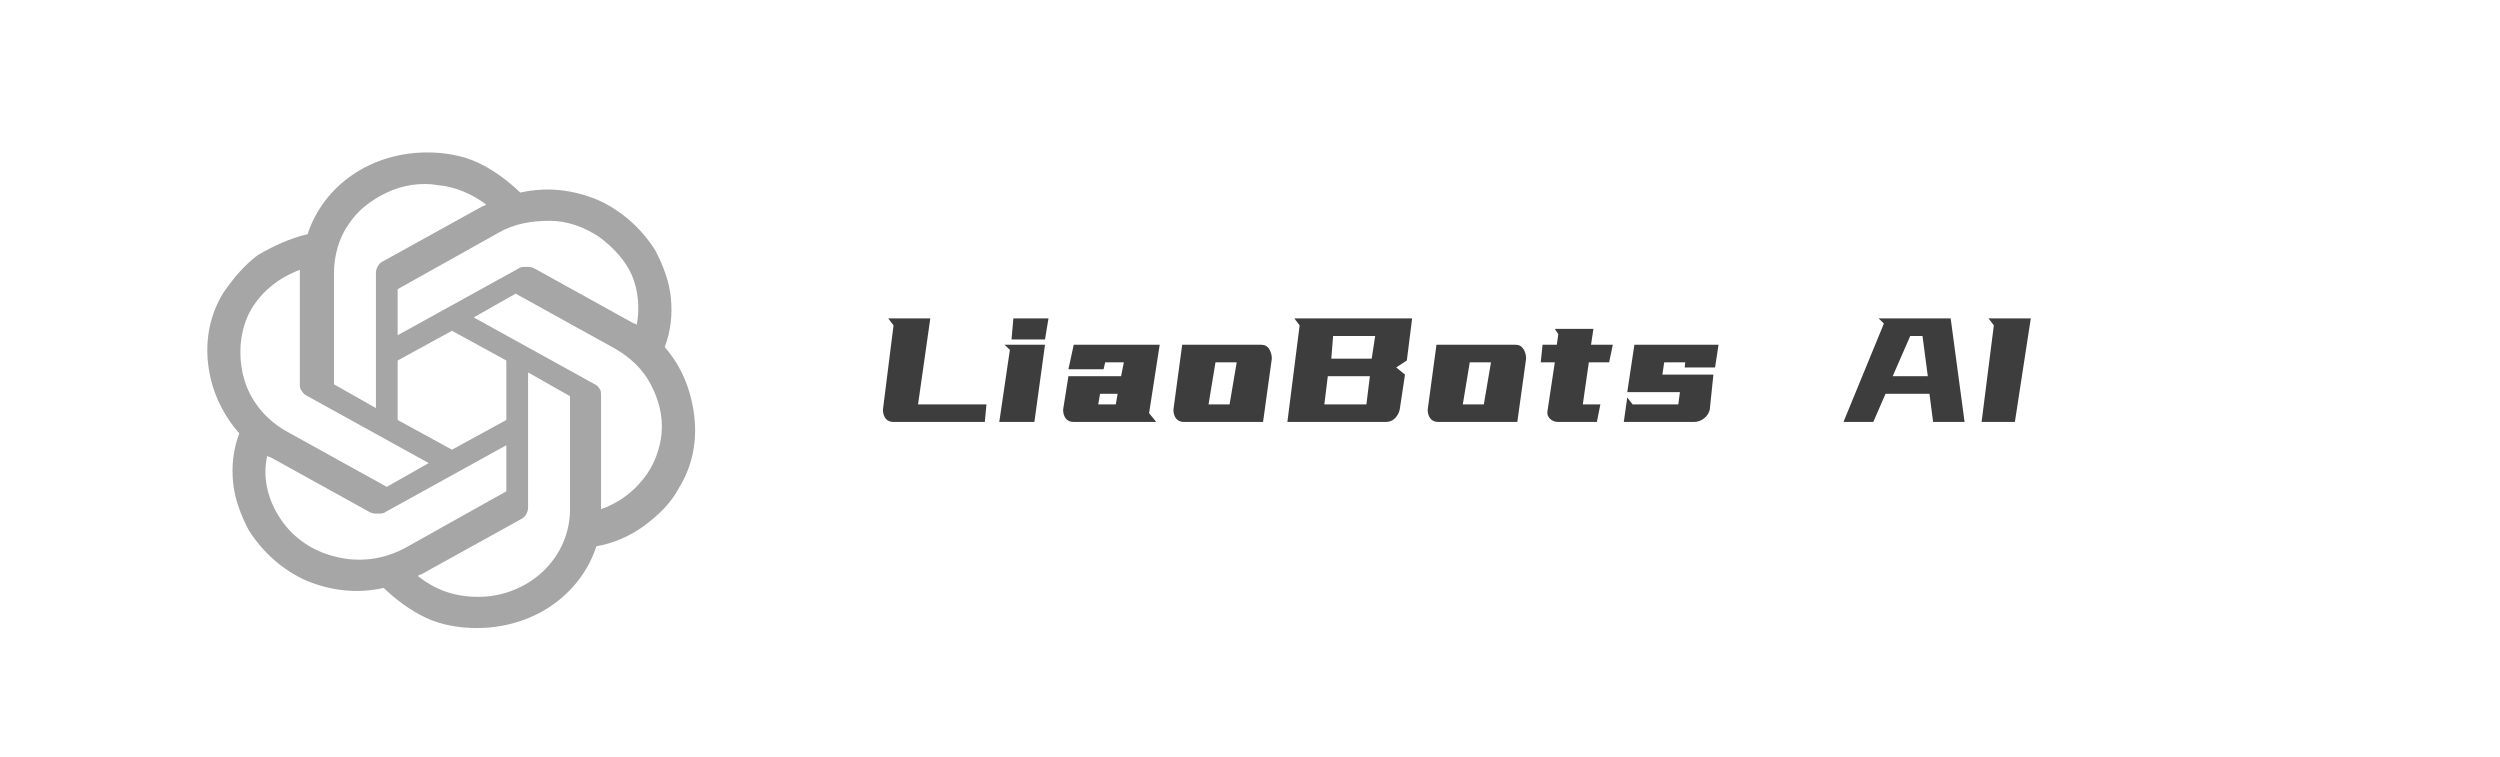
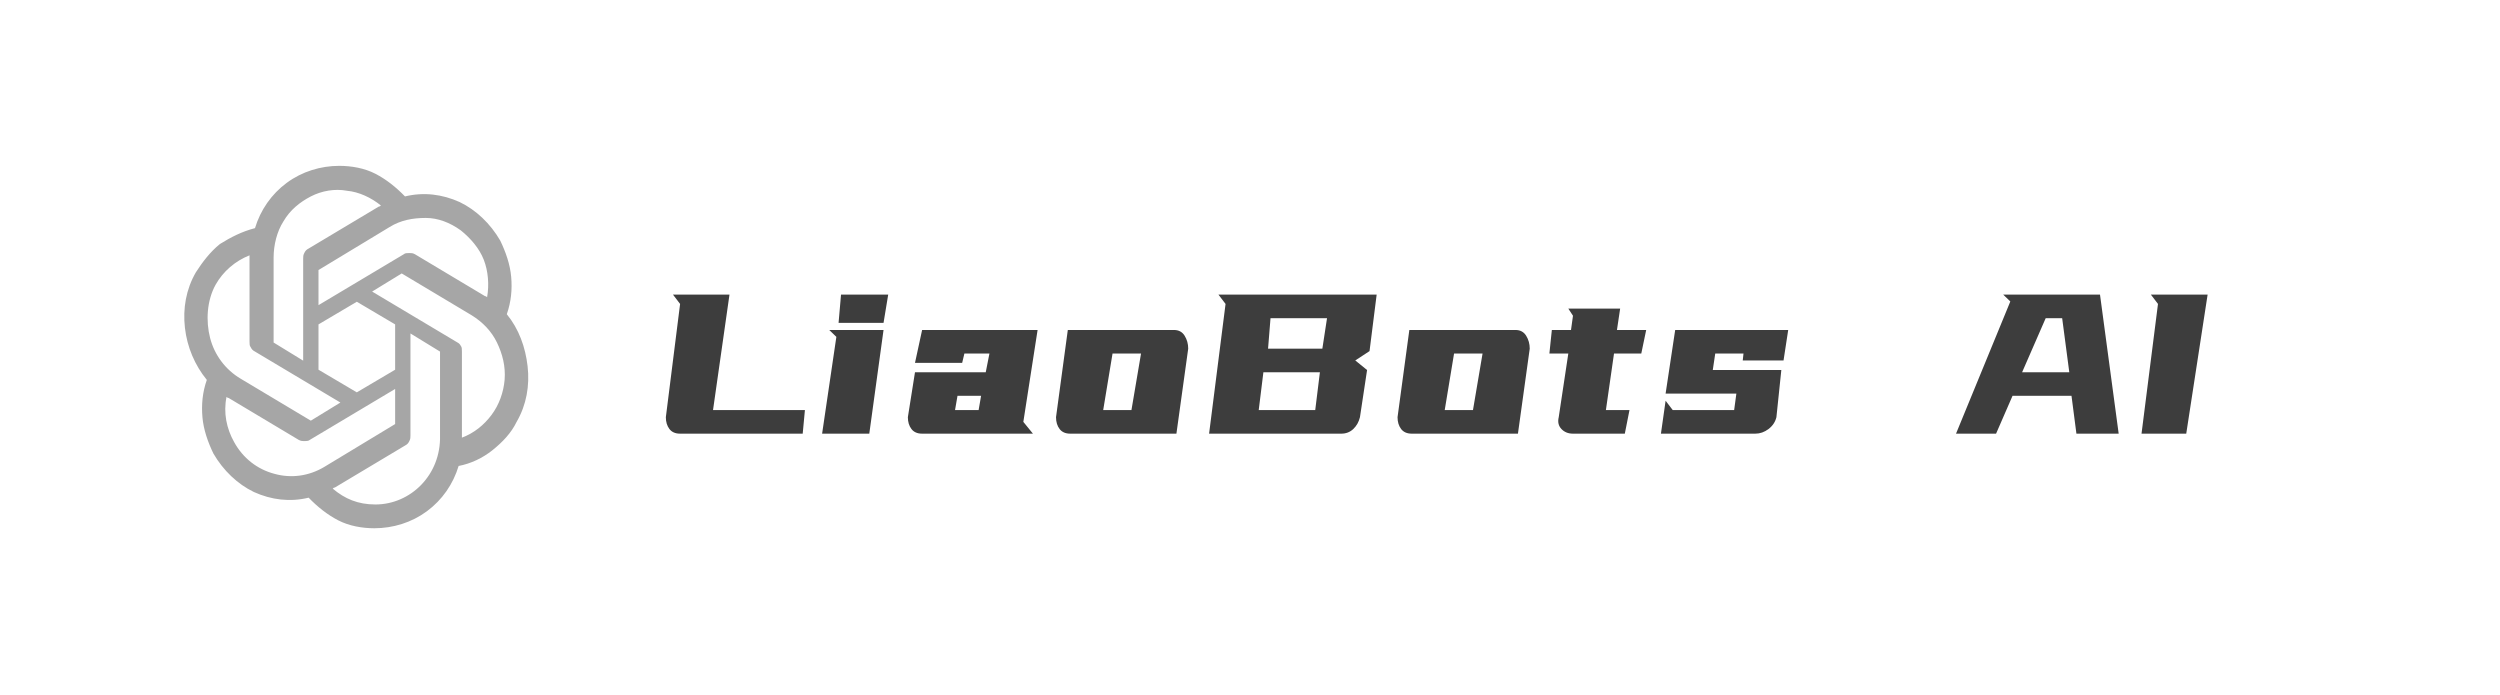
- <svg xmlns="http://www.w3.org/2000/svg" fill="none" version="1.1" width="410" height="124" viewBox="0 0 410 124">
+ <svg xmlns="http://www.w3.org/2000/svg" fill="none" version="1.1" width="407" height="113" viewBox="0 0 407 113">
  <defs>
    <clipPath id="master_svg0_6_16">
-       <rect x="0" y="0" width="410" height="124" rx="24" />
+       <rect x="0" y="0" width="407" height="113" rx="24" />
    </clipPath>
  </defs>
  <g clip-path="url(#master_svg0_6_16)">
    <g>
-       <path d="M109.011,56.931C110.03,54.25,110.284,51.569,110.03,48.888C109.775,46.206,108.757,43.525,107.484,41.087C105.192,37.431,101.882,34.506,98.062,32.8C93.988,31.094,89.66,30.606,85.331,31.581C83.294,29.631,81.002,27.925,78.456,26.706C75.91,25.488,72.854,25,70.053,25C65.725,25,61.396,26.219,57.831,28.656C54.266,31.094,51.72,34.506,50.447,38.406C47.391,39.138,44.845,40.356,42.299,41.819C40.007,43.525,38.225,45.719,36.697,47.913C34.405,51.569,33.642,55.712,34.151,59.856C34.66,64,36.442,67.9,39.243,71.069C38.225,73.75,37.97,76.431,38.225,79.112C38.479,81.794,39.498,84.475,40.771,86.912C43.063,90.569,46.373,93.494,50.192,95.2C54.266,96.906,58.595,97.394,62.924,96.419C64.961,98.369,67.252,100.075,69.799,101.294C72.345,102.513,75.4,103,78.201,103C82.53,103,86.859,101.781,90.423,99.344C93.988,96.906,96.535,93.494,97.808,89.594C100.609,89.106,103.409,87.888,105.701,86.181C107.993,84.475,110.03,82.525,111.303,80.088C113.595,76.431,114.358,72.287,113.849,68.144C113.34,64,111.812,60.1,109.011,56.931ZM78.456,97.881C74.382,97.881,71.326,96.662,68.525,94.469Q68.78,94.225,69.035,94.225L85.331,85.206C85.84,84.963,86.095,84.719,86.349,84.231C86.604,83.744,86.604,83.5,86.604,83.013L86.604,61.075L93.479,64.975L93.479,83.013C93.734,91.544,86.604,97.881,78.456,97.881ZM45.609,84.475C43.827,81.55,43.063,78.138,43.827,74.725Q44.081,74.969,44.336,74.969L60.632,83.987C61.141,84.231,61.396,84.231,61.905,84.231C62.414,84.231,62.924,84.231,63.178,83.987L83.039,73.019L83.039,80.575L66.489,89.838C62.924,91.787,58.85,92.275,55.03,91.3C50.956,90.325,47.646,87.888,45.609,84.475ZM41.28,50.594C43.063,47.669,45.864,45.475,49.174,44.256L49.174,44.744L49.174,62.781C49.174,63.269,49.174,63.756,49.428,64C49.683,64.487,49.938,64.731,50.447,64.975L70.308,75.944L63.433,79.844L47.137,70.825C43.572,68.875,41.026,65.706,40.007,62.05C38.989,58.394,39.243,54.006,41.28,50.594ZM97.553,63.025L77.692,52.056L84.567,48.156L100.863,57.175C103.409,58.638,105.447,60.587,106.72,63.025C107.993,65.463,108.757,68.144,108.502,71.069C108.247,73.75,107.229,76.431,105.447,78.625C103.664,80.819,101.373,82.525,98.572,83.5L98.572,64.975C98.572,64.487,98.572,64,98.317,63.756Q98.062,63.269,97.553,63.025ZM104.428,53.275Q104.173,53.031,103.919,53.031L87.623,44.013C87.113,43.769,86.859,43.769,86.349,43.769C85.84,43.769,85.331,43.769,85.076,44.013L65.215,54.981L65.215,47.425L81.766,38.163C84.312,36.7,87.113,36.212,90.169,36.212C92.97,36.212,95.771,37.188,98.317,38.894C100.609,40.6,102.646,42.794,103.664,45.231C104.683,47.669,104.937,50.594,104.428,53.275ZM61.651,66.925L54.776,63.025L54.776,44.744C54.776,42.062,55.54,39.138,57.067,36.944C58.595,34.506,60.887,32.8,63.433,31.581C65.979,30.363,69.035,29.875,71.836,30.363C74.636,30.606,77.438,31.825,79.729,33.531Q79.475,33.775,79.22,33.775L62.924,42.794C62.414,43.038,62.16,43.281,61.905,43.769C61.651,44.256,61.651,44.5,61.651,44.987L61.651,66.925ZM65.215,59.125L74.127,54.25L83.039,59.125L83.039,68.875L74.127,73.75L65.215,68.875L65.215,59.125Z" fill="#A6A6A6" fill-opacity="1" style="mix-blend-mode:passthrough" />
+       <path d="M82.508,51.153C83.221,49.125,83.399,47.097,83.221,45.069C83.043,43.041,82.33,41.013,81.439,39.169C79.834,36.403,77.517,34.191,74.844,32.9C71.992,31.609,68.962,31.241,65.932,31.978C64.506,30.503,62.902,29.212,61.119,28.291C59.337,27.369,57.198,27,55.237,27C52.207,27,49.177,27.922,46.682,29.766C44.186,31.609,42.404,34.191,41.513,37.141C39.374,37.694,37.592,38.616,35.809,39.722C34.205,41.013,32.957,42.672,31.888,44.331C30.284,47.097,29.749,50.231,30.106,53.366C30.462,56.5,31.71,59.45,33.67,61.847C32.957,63.875,32.779,65.903,32.957,67.931C33.136,69.959,33.849,71.987,34.74,73.831C36.344,76.597,38.661,78.809,41.335,80.1C44.186,81.391,47.216,81.759,50.247,81.022C51.672,82.497,53.277,83.787,55.059,84.709C56.841,85.631,58.98,86,60.941,86C63.971,86,67.001,85.078,69.496,83.234C71.992,81.391,73.774,78.809,74.665,75.859C76.626,75.491,78.587,74.569,80.191,73.278C81.795,71.987,83.221,70.513,84.112,68.669C85.716,65.903,86.251,62.769,85.894,59.634C85.538,56.5,84.469,53.55,82.508,51.153ZM61.119,82.128C58.267,82.128,56.129,81.206,54.168,79.547Q54.346,79.362,54.524,79.362L65.932,72.541C66.288,72.356,66.466,72.172,66.645,71.803C66.823,71.434,66.823,71.25,66.823,70.881L66.823,54.288L71.635,57.237L71.635,70.881C71.814,77.334,66.823,82.128,61.119,82.128ZM38.126,71.987C36.879,69.775,36.344,67.194,36.879,64.612Q37.057,64.797,37.235,64.797L48.642,71.619C48.999,71.803,49.177,71.803,49.534,71.803C49.89,71.803,50.247,71.803,50.425,71.619L64.328,63.322L64.328,69.037L52.742,76.044C50.247,77.519,47.395,77.888,44.721,77.15C41.869,76.412,39.552,74.569,38.126,71.987ZM35.096,46.359C36.344,44.147,38.305,42.487,40.622,41.566L40.622,41.934L40.622,55.578C40.622,55.947,40.622,56.316,40.8,56.5C40.978,56.869,41.156,57.053,41.513,57.237L55.416,65.534L50.603,68.484L39.196,61.663C36.7,60.188,34.918,57.791,34.205,55.025C33.492,52.259,33.67,48.941,35.096,46.359ZM74.487,55.763L60.584,47.466L65.397,44.516L76.804,51.337C78.587,52.444,80.013,53.919,80.904,55.763C81.795,57.606,82.33,59.634,82.151,61.847C81.973,63.875,81.26,65.903,80.013,67.562C78.765,69.222,77.161,70.513,75.2,71.25L75.2,57.237C75.2,56.869,75.2,56.5,75.022,56.316Q74.844,55.947,74.487,55.763ZM79.3,48.388Q79.121,48.203,78.943,48.203L67.536,41.381C67.179,41.197,67.001,41.197,66.645,41.197C66.288,41.197,65.932,41.197,65.753,41.381L51.851,49.678L51.851,43.962L63.436,36.956C65.219,35.85,67.179,35.481,69.318,35.481C71.279,35.481,73.239,36.219,75.022,37.509C76.626,38.8,78.052,40.459,78.765,42.303C79.478,44.147,79.656,46.359,79.3,48.388ZM49.355,58.712L44.543,55.763L44.543,41.934C44.543,39.906,45.078,37.694,46.147,36.034C47.216,34.191,48.821,32.9,50.603,31.978C52.386,31.056,54.524,30.688,56.485,31.056C58.446,31.241,60.406,32.163,62.01,33.453Q61.832,33.638,61.654,33.638L50.247,40.459C49.89,40.644,49.712,40.828,49.534,41.197C49.355,41.566,49.355,41.75,49.355,42.119L49.355,58.712ZM51.851,52.812L58.089,49.125L64.328,52.812L64.328,60.188L58.089,63.875L51.851,60.188L51.851,52.812Z" fill="#A6A6A6" fill-opacity="1" style="mix-blend-mode:passthrough" />
    </g>
    <g>
-       <path d="M152.57,52.22L150.56,66.32L161.78,66.32L161.51,69.2L146.54,69.2Q145.67,69.2,145.235,68.63Q144.8,68.06,144.8,67.19L146.54,53.36L145.67,52.22L152.57,52.22ZM171.38,55.67L165.89,55.67L166.19,52.22L171.95,52.22L171.38,55.67ZM171.38,56.54L169.64,69.2L163.88,69.2L165.62,57.38L164.75,56.54L171.38,56.54ZM184.31,59.42L181.25,59.42L180.98,60.56L175.22,60.56L176.09,56.54L190.19,56.54L188.45,67.76L189.62,69.2L176.09,69.2Q175.22,69.2,174.785,68.63Q174.35,68.06,174.35,67.19L175.22,61.7L183.86,61.7L184.31,59.42ZM180.41,64.58L180.11,66.32L182.99,66.32L183.29,64.58L180.41,64.58ZM206.84,56.54Q207.71,56.54,208.145,57.245Q208.58,57.95,208.58,58.82L207.14,69.2L194.18,69.2Q193.31,69.2,192.875,68.63Q192.44,68.06,192.44,67.19L193.88,56.54L206.84,56.54ZM199.34,59.42L198.2,66.32L201.65,66.32L202.82,59.42L199.34,59.42ZM231.59,52.22L230.72,59.12L228.98,60.26L230.42,61.43L229.55,67.19Q229.34,68.06,228.74,68.63Q228.14,69.2,227.27,69.2L211.13,69.2L213.14,53.36L212.27,52.22L231.59,52.22ZM218.63,55.1L218.33,58.82L224.96,58.82L225.53,55.1L218.63,55.1ZM217.76,61.7L217.19,66.32L224.09,66.32L224.66,61.7L217.76,61.7ZM248.54,56.54Q249.41,56.54,249.845,57.245Q250.28,57.95,250.28,58.82L248.84,69.2L235.88,69.2Q235.01,69.2,234.575,68.63Q234.14,68.06,234.14,67.19L235.58,56.54L248.54,56.54ZM241.04,59.42L239.9,66.32L243.35,66.32L244.52,59.42L241.04,59.42ZM255.56,54.8L254.99,53.93L261.32,53.93L260.93,56.54L264.5,56.54L263.9,59.42L260.57,59.42L259.58,66.32L262.46,66.32L261.89,69.2L255.56,69.2Q254.69,69.2,254.15,68.63Q253.61,68.06,253.82,67.19L254.99,59.42L252.68,59.42L252.98,56.54L255.32,56.54L255.56,54.8ZM275.24,66.32L275.51,64.31L266.87,64.31L268.04,56.54L281.84,56.54L281.27,60.26L276.29,60.26L276.38,59.42L272.93,59.42L272.63,61.43L281,61.43L280.4,67.19Q280.19,68.06,279.44,68.63Q278.69,69.2,277.82,69.2L266.3,69.2L266.87,65.18L267.74,66.32L275.24,66.32ZM319.91,52.22L322.19,69.2L317.03,69.2L316.43,64.58L309.23,64.58L307.22,69.2L302.33,69.2L308.96,53.06L308.09,52.22L319.91,52.22ZM313.28,55.1L310.4,61.7L316.16,61.7L315.29,55.1L313.28,55.1ZM333.05,52.22L330.44,69.2L324.98,69.2L326.99,53.36L326.12,52.22L333.05,52.22Z" fill="#3D3D3D" fill-opacity="1" />
+       <path d="M118.76,47.96L116.08,66.76L131.04,66.76L130.68,70.6L110.72,70.6Q109.56,70.6,108.98,69.84Q108.4,69.08,108.4,67.92L110.72,49.48L109.56,47.96L118.76,47.96ZM143.84,52.56L136.52,52.56L136.92,47.96L144.6,47.96L143.84,52.56ZM143.84,53.72L141.52,70.6L133.84,70.6L136.16,54.84L135,53.72L143.84,53.72ZM161.08,57.56L157,57.56L156.64,59.08L148.96,59.08L150.12,53.72L168.92,53.72L166.6,68.68L168.16,70.6L150.12,70.6Q148.96,70.6,148.38,69.84Q147.8,69.08,147.8,67.92L148.96,60.6L160.48,60.6L161.08,57.56ZM155.88,64.44L155.48,66.76L159.32,66.76L159.72,64.44L155.88,64.44ZM191.12,53.72Q192.28,53.72,192.86,54.66Q193.44,55.6,193.44,56.76L191.52,70.6L174.24,70.6Q173.08,70.6,172.5,69.84Q171.92,69.08,171.92,67.92L173.84,53.72L191.12,53.72ZM181.12,57.56L179.6,66.76L184.2,66.76L185.76,57.56L181.12,57.56ZM224.12,47.96L222.96,57.16L220.64,58.68L222.56,60.24L221.4,67.92Q221.12,69.08,220.32,69.84Q219.52,70.6,218.36,70.6L196.84,70.6L199.52,49.48L198.36,47.96L224.12,47.96ZM206.84,51.8L206.44,56.76L215.28,56.76L216.04,51.8L206.84,51.8ZM205.68,60.6L204.92,66.76L214.12,66.76L214.88,60.6L205.68,60.6ZM246.72,53.72Q247.88,53.72,248.46,54.66Q249.04,55.6,249.04,56.76L247.12,70.6L229.84,70.6Q228.68,70.6,228.1,69.84Q227.52,69.08,227.52,67.92L229.44,53.72L246.72,53.72ZM236.72,57.56L235.2,66.76L239.8,66.76L241.36,57.56L236.72,57.56ZM256.08,51.4L255.32,50.24L263.76,50.24L263.24,53.72L268,53.72L267.2,57.56L262.76,57.56L261.44,66.76L265.28,66.76L264.52,70.6L256.08,70.6Q254.92,70.6,254.2,69.84Q253.48,69.08,253.76,67.92L255.32,57.56L252.24,57.56L252.64,53.72L255.76,53.72L256.08,51.4ZM282.32,66.76L282.68,64.08L271.16,64.08L272.72,53.72L291.12,53.72L290.36,58.68L283.72,58.68L283.84,57.56L279.24,57.56L278.84,60.24L290,60.24L289.2,67.92Q288.92,69.08,287.92,69.84Q286.92,70.6,285.76,70.6L270.4,70.6L271.16,65.24L272.32,66.76L282.32,66.76ZM341.88,47.96L344.92,70.6L338.04,70.6L337.24,64.44L327.64,64.44L324.96,70.6L318.44,70.6L327.28,49.08L326.12,47.96L341.88,47.96ZM333.04,51.8L329.2,60.6L336.88,60.6L335.72,51.8L333.04,51.8ZM359.4,47.96L355.92,70.6L348.64,70.6L351.32,49.48L350.16,47.96L359.4,47.96Z" fill="#3D3D3D" fill-opacity="1" />
    </g>
  </g>
</svg>
